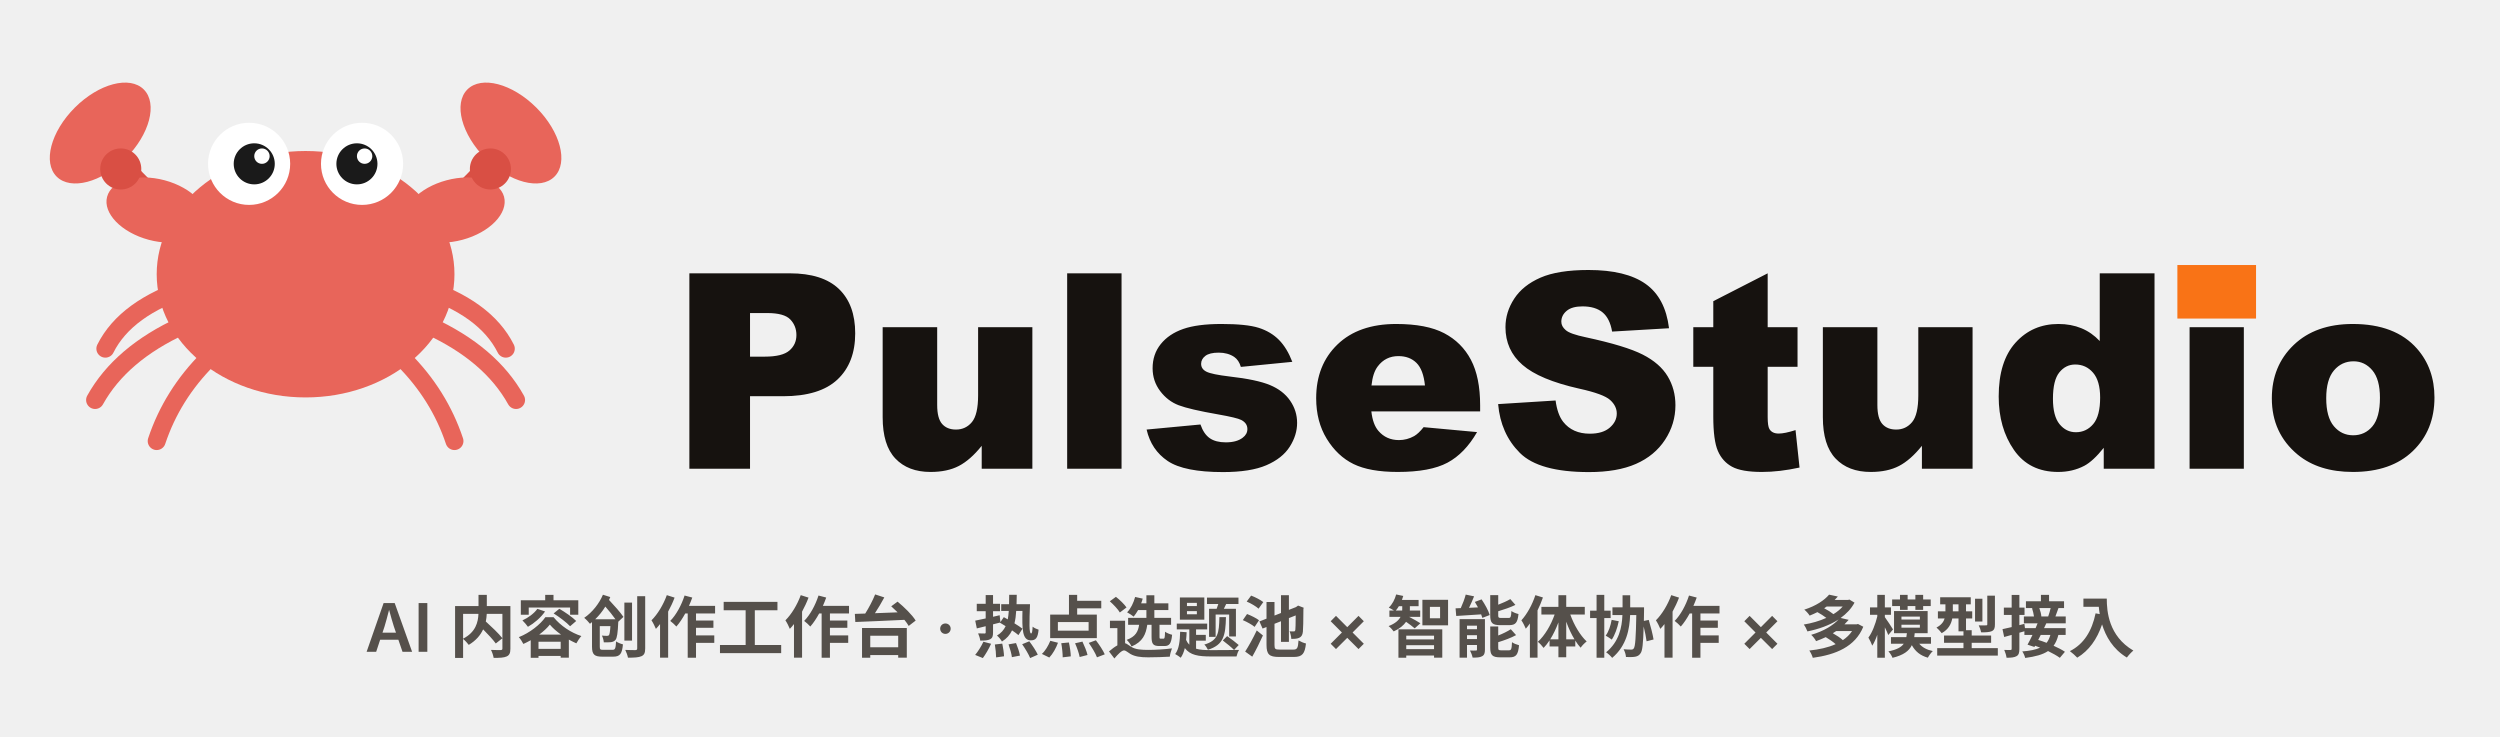
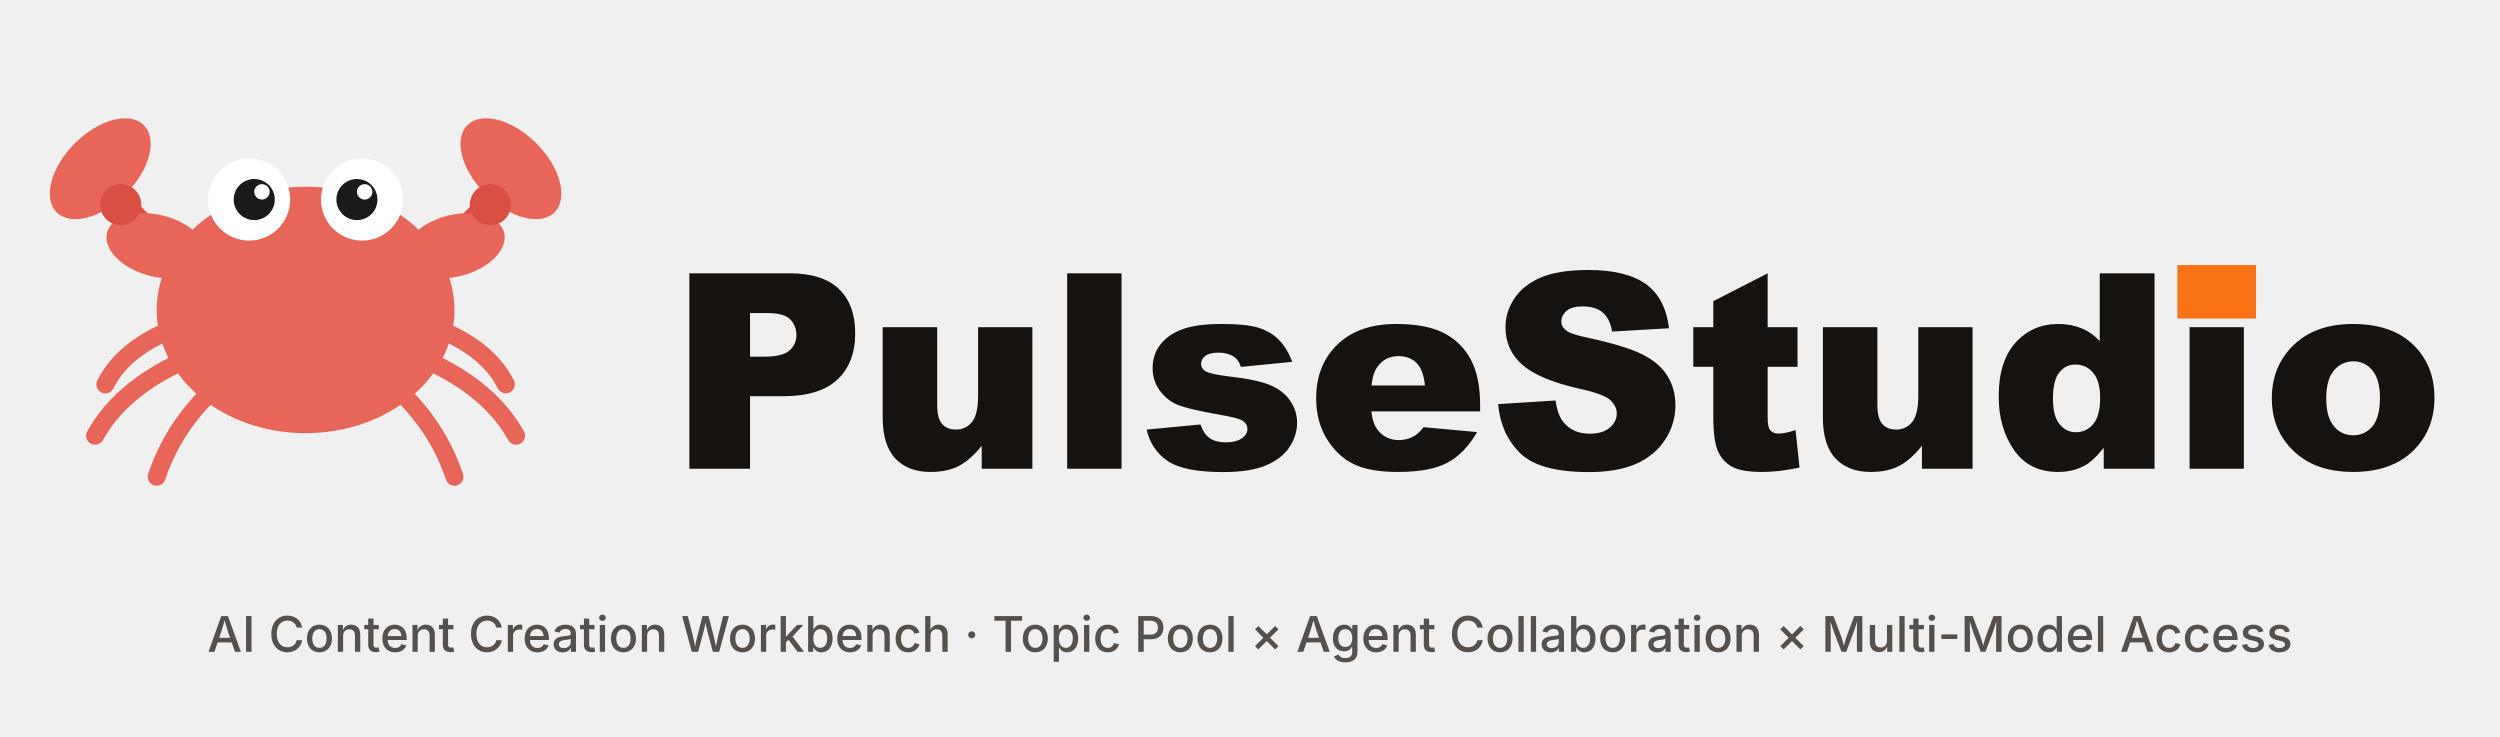
<svg xmlns="http://www.w3.org/2000/svg" width="1120" height="330" viewBox="0 0 1120 330" role="img" aria-labelledby="hero-title hero-desc">
  <style>
    .ink { fill: #16120F; }
    .tag { fill: #55504B; }
    @media (prefers-color-scheme: dark) {
      .ink { fill: #F6EFE9; }
      .tag { fill: #C9C0B8; }
    }
  </style>
-   <g transform="translate(15 32) scale(1.15) translate(6 -26)">
+   <g transform="translate(15 48) scale(1.15) translate(6 -26)">
    <path d="M52,86 Q36,74 28,64" stroke="#D94F44" stroke-width="11" stroke-linecap="round" fill="none" />
    <path d="M148,86 Q164,74 172,64" stroke="#D94F44" stroke-width="11" stroke-linecap="round" fill="none" />
    <ellipse cx="20" cy="50" rx="24" ry="14" transform="rotate(-45 20 50)" fill="#E8655A" />
    <ellipse cx="42" cy="80" rx="20" ry="12" transform="rotate(15 42 80)" fill="#E8655A" />
    <ellipse cx="180" cy="50" rx="24" ry="14" transform="rotate(45 180 50)" fill="#E8655A" />
    <ellipse cx="158" cy="80" rx="20" ry="12" transform="rotate(-15 158 80)" fill="#E8655A" />
    <ellipse cx="100" cy="105" rx="58" ry="48" fill="#E8655A" />
    <path d="M55,110 Q30,118 22,134" stroke="#E8655A" stroke-width="7" stroke-linecap="round" fill="none" />
    <path d="M52,125 Q28,136 18,154" stroke="#E8655A" stroke-width="7" stroke-linecap="round" fill="none" />
    <path d="M62,138 Q48,152 42,170" stroke="#E8655A" stroke-width="7" stroke-linecap="round" fill="none" />
    <path d="M145,110 Q170,118 178,134" stroke="#E8655A" stroke-width="7" stroke-linecap="round" fill="none" />
    <path d="M148,125 Q172,136 182,154" stroke="#E8655A" stroke-width="7" stroke-linecap="round" fill="none" />
    <path d="M138,138 Q152,152 158,170" stroke="#E8655A" stroke-width="7" stroke-linecap="round" fill="none" />
    <circle cx="28" cy="64" r="8" fill="#D94F44" />
    <circle cx="172" cy="64" r="8" fill="#D94F44" />
    <circle cx="78" cy="62" r="16" fill="#FFFFFF" />
    <circle cx="80" cy="62" r="8" fill="#1A1A1A" />
    <circle cx="83" cy="59" r="3" fill="#FFFFFF" />
    <circle cx="122" cy="62" r="16" fill="#FFFFFF" />
    <circle cx="120" cy="62" r="8" fill="#1A1A1A" />
    <circle cx="123" cy="59" r="3" fill="#FFFFFF" />
  </g>
  <g>
    <path class="ink" d="M308.839 122.45H353.808Q368.499 122.45 375.815 129.437Q383.131 136.424 383.131 149.324Q383.131 162.582 375.158 170.047Q367.186 177.512 350.822 177.512H336.011V210.0H308.839Z M336.011 159.775H342.64Q350.464 159.775 353.629 157.058Q356.794 154.34 356.794 150.1Q356.794 145.98 354.047 143.113Q351.3 140.246 343.715 140.246H336.011Z M462.5 210.0H439.806V199.728Q434.73 206.058 429.564 208.746Q424.398 211.433 416.873 211.433Q406.84 211.433 401.137 205.431Q395.433 199.429 395.433 186.948V146.577H419.859V181.454Q419.859 187.426 422.069 189.934Q424.278 192.442 428.28 192.442Q432.639 192.442 435.416 189.098Q438.193 185.753 438.193 177.094V146.577H462.5Z M478.087 122.45H502.453V210.0H478.087Z M513.68 192.442 537.807 190.173Q539.3 194.473 541.988 196.324Q544.675 198.175 549.154 198.175Q554.051 198.175 556.739 196.085Q558.829 194.532 558.829 192.203Q558.829 189.576 556.082 188.142Q554.111 187.127 545.631 185.634Q532.97 183.424 528.043 181.543Q523.116 179.662 519.742 175.183Q516.368 170.704 516.368 164.971Q516.368 158.7 520.011 154.161Q523.653 149.623 530.044 147.383Q536.434 145.143 547.183 145.143Q558.53 145.143 563.935 146.875Q569.34 148.607 572.953 152.25Q576.566 155.893 578.955 162.104L555.903 164.373Q555.007 161.328 552.917 159.894Q550.05 157.983 545.989 157.983Q541.868 157.983 539.987 159.447Q538.106 160.91 538.106 163Q538.106 165.329 540.495 166.523Q542.883 167.718 550.886 168.673Q563.009 170.047 568.922 172.495Q574.834 174.944 577.969 179.483Q581.105 184.022 581.105 189.456Q581.105 194.95 577.79 200.146Q574.476 205.342 567.339 208.417Q560.202 211.493 547.9 211.493Q530.521 211.493 523.146 206.536Q515.77 201.579 513.68 192.442Z M663.101 184.32H614.369Q615.026 190.173 617.534 193.039Q621.058 197.16 626.731 197.16Q630.314 197.16 633.539 195.368Q635.51 194.234 637.779 191.367L661.727 193.577Q656.233 203.132 648.469 207.283Q640.706 211.433 626.194 211.433Q613.593 211.433 606.366 207.88Q599.14 204.327 594.392 196.593Q589.645 188.859 589.645 178.408Q589.645 163.537 599.17 154.34Q608.696 145.143 625.477 145.143Q639.093 145.143 646.976 149.264Q654.86 153.385 658.98 161.208Q663.101 169.032 663.101 181.573Z M638.377 172.675Q637.66 165.628 634.584 162.582Q631.509 159.536 626.492 159.536Q620.699 159.536 617.236 164.135Q615.026 167.001 614.429 172.675Z M671.163 181.036 696.903 179.423Q697.739 185.694 700.307 188.978Q704.487 194.293 712.251 194.293Q718.044 194.293 721.179 191.576Q724.315 188.859 724.315 185.276Q724.315 181.872 721.329 179.184Q718.342 176.497 707.473 174.108Q689.677 170.107 682.092 163.478Q674.448 156.849 674.448 146.577Q674.448 139.828 678.36 133.826Q682.271 127.825 690.125 124.391Q697.978 120.957 711.654 120.957Q728.435 120.957 737.244 127.197Q746.053 133.438 747.725 147.055L722.224 148.548Q721.209 142.635 717.954 139.948Q714.7 137.26 708.966 137.26Q704.248 137.26 701.86 139.261Q699.471 141.262 699.471 144.128Q699.471 146.218 701.442 147.891Q703.353 149.623 710.519 151.116Q728.256 154.938 735.93 158.849Q743.604 162.761 747.098 168.554Q750.592 174.347 750.592 181.513Q750.592 189.934 745.933 197.041Q741.275 204.147 732.914 207.82Q724.553 211.493 711.833 211.493Q689.497 211.493 680.898 202.893Q672.298 194.293 671.163 181.036Z M791.918 122.45V146.577H805.296V164.314H791.918V186.828Q791.918 190.889 792.695 192.203Q793.889 194.234 796.875 194.234Q799.562 194.234 804.4 192.681L806.191 209.463Q797.174 211.433 789.35 211.433Q780.273 211.433 775.973 209.104Q771.673 206.775 769.613 202.027Q767.552 197.28 767.552 186.649V164.314H758.594V146.577H767.552V134.931Z M883.709 210.0H861.015V199.728Q855.939 206.058 850.773 208.746Q845.607 211.433 838.082 211.433Q828.049 211.433 822.346 205.431Q816.643 199.429 816.643 186.948V146.577H841.068V181.454Q841.068 187.426 843.278 189.934Q845.488 192.442 849.489 192.442Q853.848 192.442 856.625 189.098Q859.402 185.753 859.402 177.094V146.577H883.709Z M965.227 122.45V210.0H942.474V200.624Q937.696 206.596 933.755 208.686Q928.499 211.433 922.049 211.433Q909.09 211.433 902.252 201.579Q895.414 191.726 895.414 177.631Q895.414 161.865 902.969 153.504Q910.523 145.143 922.169 145.143Q927.842 145.143 932.471 147.055Q937.099 148.966 940.682 152.788V122.45Z M940.861 178.109Q940.861 170.644 937.696 166.971Q934.531 163.299 929.694 163.299Q925.453 163.299 922.587 166.822Q919.72 170.346 919.72 178.647Q919.72 186.41 922.676 190.023Q925.633 193.637 929.992 193.637Q934.65 193.637 937.756 189.994Q940.861 186.351 940.861 178.109Z M980.934 146.577H1005.24V210.0H980.934Z M1017.781 178.468Q1017.781 163.955 1027.575 154.549Q1037.37 145.143 1054.032 145.143Q1073.083 145.143 1082.817 156.192Q1090.64 165.09 1090.64 178.109Q1090.64 192.741 1080.936 202.087Q1071.231 211.433 1054.091 211.433Q1038.803 211.433 1029.367 203.67Q1017.781 194.055 1017.781 178.468Z M1042.147 178.408Q1042.147 186.888 1045.581 190.949Q1049.015 195.01 1054.211 195.01Q1059.466 195.01 1062.84 191.009Q1066.215 187.008 1066.215 178.169Q1066.215 169.928 1062.811 165.896Q1059.407 161.865 1054.39 161.865Q1049.075 161.865 1045.611 165.956Q1042.147 170.047 1042.147 178.408Z" />
    <path d="M975.465 118.728H1010.709V142.714H975.465Z" fill="#F97316" />
  </g>
-   <text class="tag" x="560" y="292" text-anchor="middle" font-family="-apple-system, BlinkMacSystemFont, 'Segoe UI', 'PingFang SC', 'Microsoft YaHei', sans-serif" font-size="30" font-weight="600">AI 内容创作工作台 · 热点选题池 × 智能体协作 × 多模型接入</text>
+   <text class="tag" x="560" y="292" text-anchor="middle" font-family="-apple-system, BlinkMacSystemFont, 'Segoe UI', 'PingFang SC', 'Microsoft YaHei', sans-serif" font-size="22" font-weight="500">AI Content Creation Workbench · Topic Pool × Agent Collaboration × Multi-Model Access</text>
</svg>
